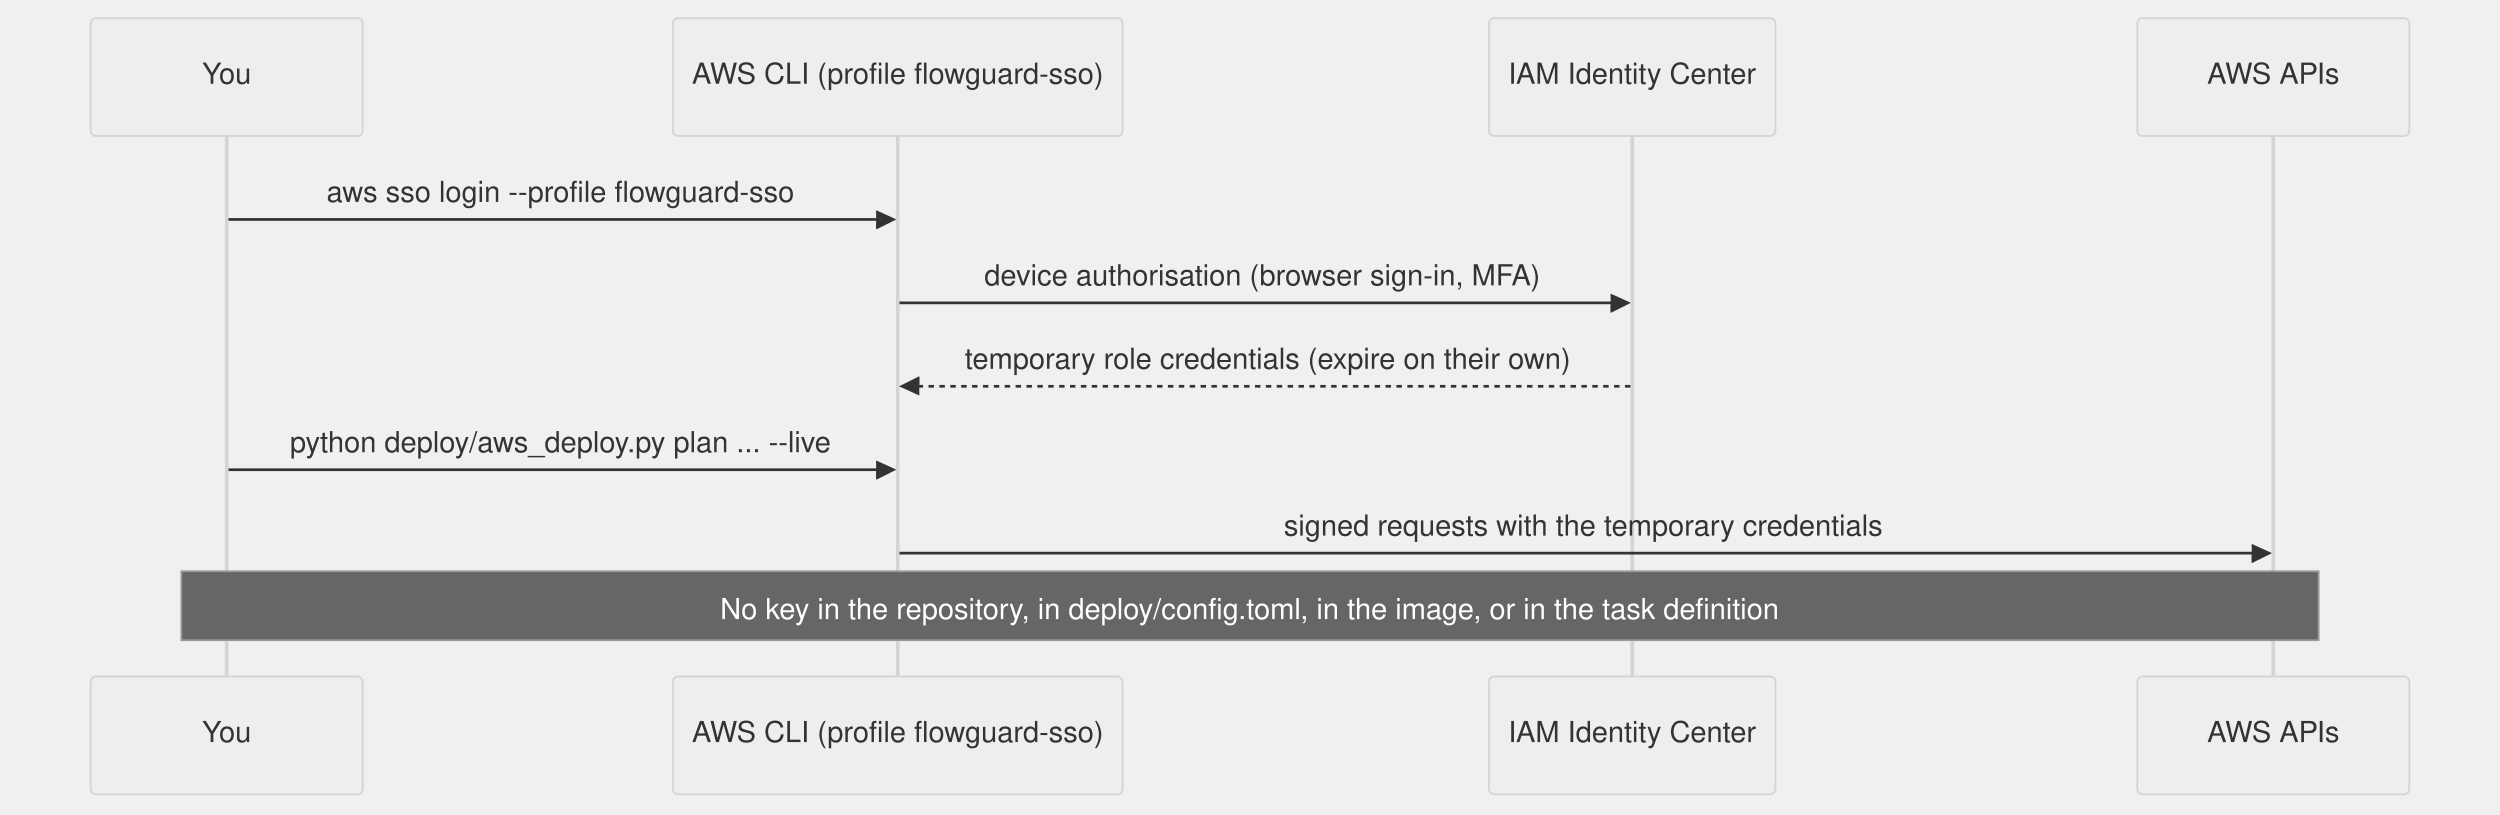
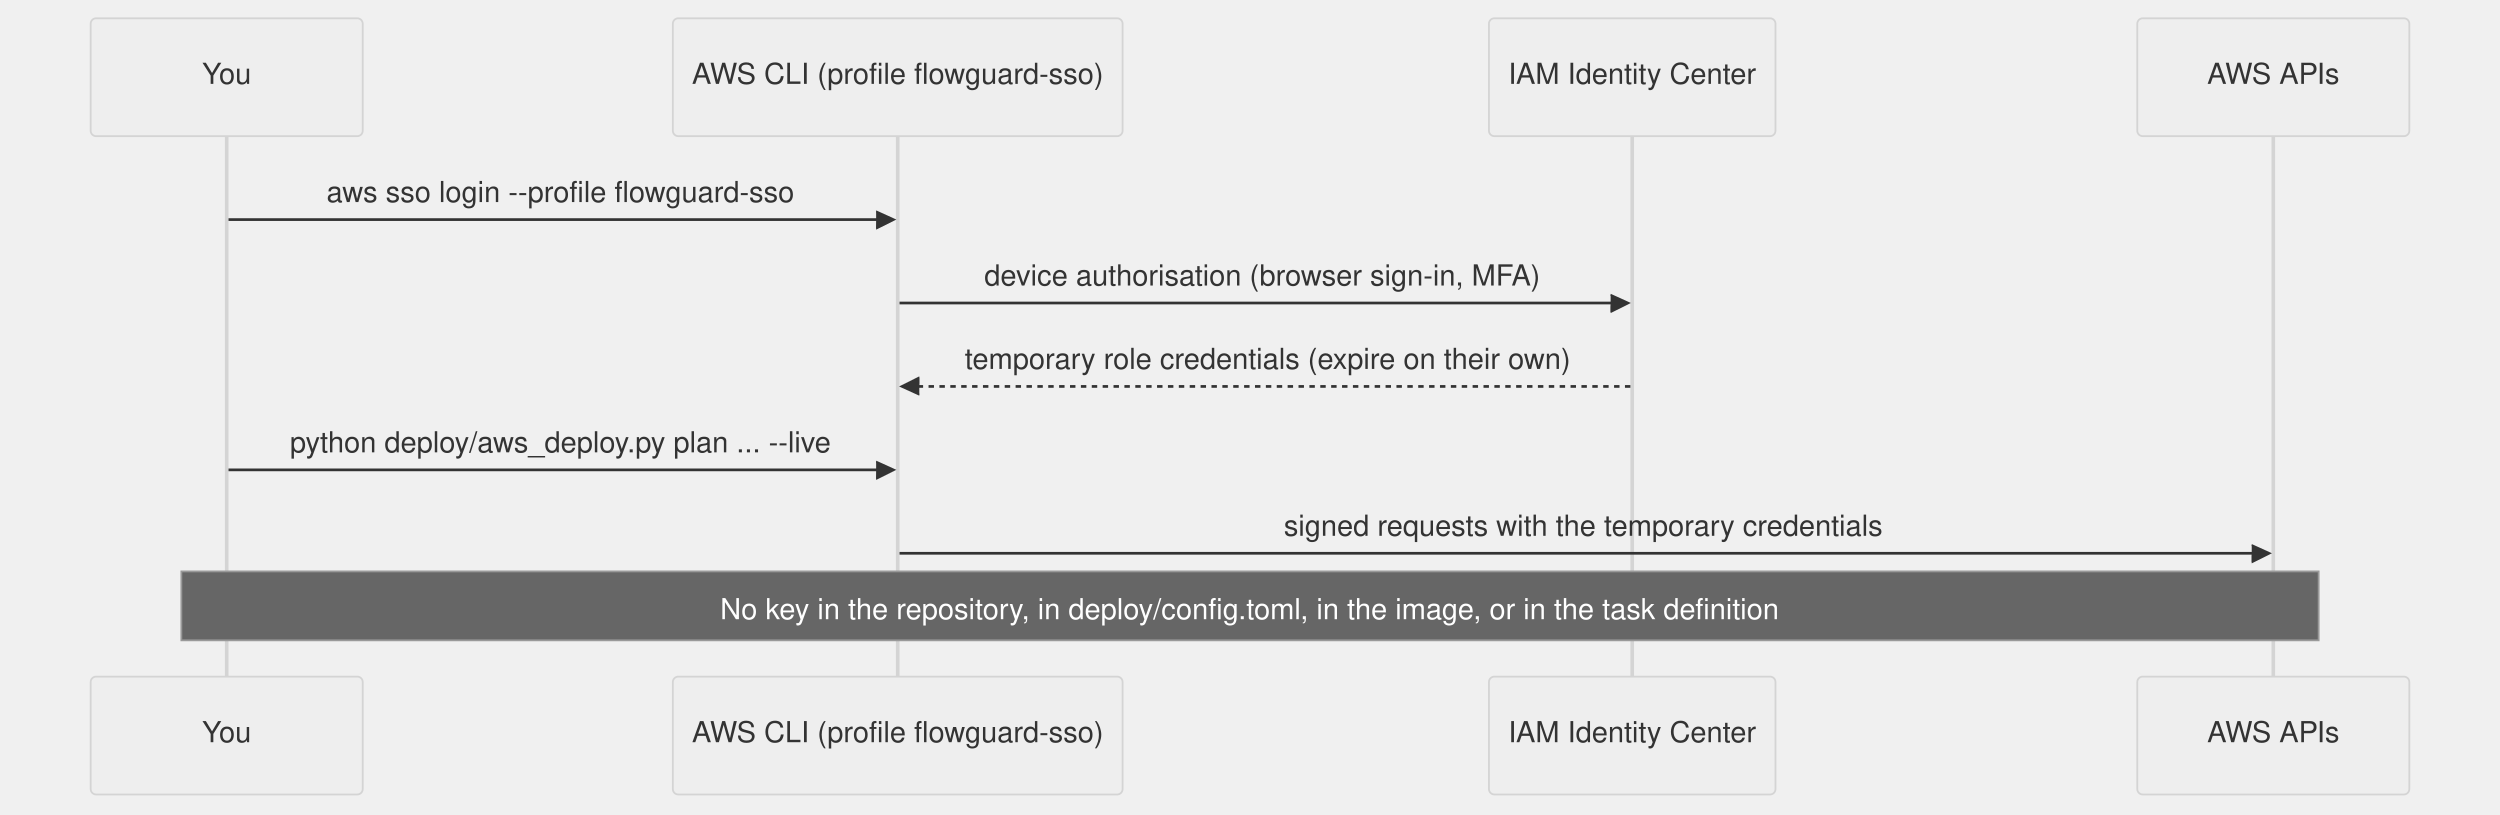
- <svg xmlns="http://www.w3.org/2000/svg" aria-roledescription="sequence" role="graphics-document document" viewBox="-50 -10 1378.5 449" style="max-width: 1378.5px;" width="100%" id="d74">
+ <svg xmlns="http://www.w3.org/2000/svg" aria-roledescription="sequence" role="graphics-document document" viewBox="-50 -10 1378.5 449" style="max-width: 1378.5px;" width="1378" height="449" id="d74">
  <g>
    <rect class="actor actor-bottom" ry="3" rx="3" name="AWS" height="65" width="150" stroke="#666" fill="#eaeaea" y="363" x="1128.5" />
    <text style="text-anchor: middle; font-size: 16px; font-weight: 400; font-family: Helvetica, Arial, sans-serif;" class="actor actor-box" alignment-baseline="central" dominant-baseline="central" y="395.5" x="1203.5">
      <tspan dy="0" x="1203.5">AWS APIs</tspan>
    </text>
  </g>
  <g>
    <rect class="actor actor-bottom" ry="3" rx="3" name="IdC" height="65" width="158" stroke="#666" fill="#eaeaea" y="363" x="771" />
    <text style="text-anchor: middle; font-size: 16px; font-weight: 400; font-family: Helvetica, Arial, sans-serif;" class="actor actor-box" alignment-baseline="central" dominant-baseline="central" y="395.5" x="850">
      <tspan dy="0" x="850">IAM Identity Center</tspan>
    </text>
  </g>
  <g>
    <rect class="actor actor-bottom" ry="3" rx="3" name="CLI" height="65" width="248" stroke="#666" fill="#eaeaea" y="363" x="321" />
    <text style="text-anchor: middle; font-size: 16px; font-weight: 400; font-family: Helvetica, Arial, sans-serif;" class="actor actor-box" alignment-baseline="central" dominant-baseline="central" y="395.5" x="445">
      <tspan dy="0" x="445">AWS CLI (profile flowguard-sso)</tspan>
    </text>
  </g>
  <g>
    <rect class="actor actor-bottom" ry="3" rx="3" name="You" height="65" width="150" stroke="#666" fill="#eaeaea" y="363" x="0" />
    <text style="text-anchor: middle; font-size: 16px; font-weight: 400; font-family: Helvetica, Arial, sans-serif;" class="actor actor-box" alignment-baseline="central" dominant-baseline="central" y="395.5" x="75">
      <tspan dy="0" x="75">You</tspan>
    </text>
  </g>
  <g>
    <line name="AWS" stroke="#999" stroke-width="0.5px" class="actor-line 200" y2="363" x2="1203.5" y1="65" x1="1203.5" id="actor36" />
    <g id="root-36">
      <rect class="actor actor-top" ry="3" rx="3" name="AWS" height="65" width="150" stroke="#666" fill="#eaeaea" y="0" x="1128.5" />
      <text style="text-anchor: middle; font-size: 16px; font-weight: 400; font-family: Helvetica, Arial, sans-serif;" class="actor actor-box" alignment-baseline="central" dominant-baseline="central" y="32.5" x="1203.5">
        <tspan dy="0" x="1203.5">AWS APIs</tspan>
      </text>
    </g>
  </g>
  <g>
    <line name="IdC" stroke="#999" stroke-width="0.5px" class="actor-line 200" y2="363" x2="850" y1="65" x1="850" id="actor35" />
    <g id="root-35">
      <rect class="actor actor-top" ry="3" rx="3" name="IdC" height="65" width="158" stroke="#666" fill="#eaeaea" y="0" x="771" />
      <text style="text-anchor: middle; font-size: 16px; font-weight: 400; font-family: Helvetica, Arial, sans-serif;" class="actor actor-box" alignment-baseline="central" dominant-baseline="central" y="32.5" x="850">
        <tspan dy="0" x="850">IAM Identity Center</tspan>
      </text>
    </g>
  </g>
  <g>
    <line name="CLI" stroke="#999" stroke-width="0.5px" class="actor-line 200" y2="363" x2="445" y1="65" x1="445" id="actor34" />
    <g id="root-34">
      <rect class="actor actor-top" ry="3" rx="3" name="CLI" height="65" width="248" stroke="#666" fill="#eaeaea" y="0" x="321" />
      <text style="text-anchor: middle; font-size: 16px; font-weight: 400; font-family: Helvetica, Arial, sans-serif;" class="actor actor-box" alignment-baseline="central" dominant-baseline="central" y="32.5" x="445">
        <tspan dy="0" x="445">AWS CLI (profile flowguard-sso)</tspan>
      </text>
    </g>
  </g>
  <g>
    <line name="You" stroke="#999" stroke-width="0.5px" class="actor-line 200" y2="363" x2="75" y1="65" x1="75" id="actor33" />
    <g id="root-33">
      <rect class="actor actor-top" ry="3" rx="3" name="You" height="65" width="150" stroke="#666" fill="#eaeaea" y="0" x="0" />
      <text style="text-anchor: middle; font-size: 16px; font-weight: 400; font-family: Helvetica, Arial, sans-serif;" class="actor actor-box" alignment-baseline="central" dominant-baseline="central" y="32.5" x="75">
        <tspan dy="0" x="75">You</tspan>
      </text>
    </g>
  </g>
  <style>#d74{font-family:Helvetica,Arial,sans-serif;font-size:16px;fill:#000000;}#d74 .error-icon{fill:#552222;}#d74 .error-text{fill:#552222;stroke:#552222;}#d74 .edge-thickness-normal{stroke-width:1px;}#d74 .edge-thickness-thick{stroke-width:3.5px;}#d74 .edge-pattern-solid{stroke-dasharray:0;}#d74 .edge-thickness-invisible{stroke-width:0;fill:none;}#d74 .edge-pattern-dashed{stroke-dasharray:3;}#d74 .edge-pattern-dotted{stroke-dasharray:2;}#d74 .marker{fill:#666;stroke:#666;}#d74 .marker.cross{stroke:#666;}#d74 svg{font-family:Helvetica,Arial,sans-serif;font-size:16px;}#d74 p{margin:0;}#d74 .actor{stroke:hsl(0, 0%, 83%);fill:#eee;}#d74 text.actor&gt;tspan{fill:#333;stroke:none;}#d74 .actor-line{stroke:hsl(0, 0%, 83%);}#d74 .messageLine0{stroke-width:1.5;stroke-dasharray:none;stroke:#333;}#d74 .messageLine1{stroke-width:1.5;stroke-dasharray:2,2;stroke:#333;}#d74 #arrowhead path{fill:#333;stroke:#333;}#d74 .sequenceNumber{fill:white;}#d74 #sequencenumber{fill:#333;}#d74 #crosshead path{fill:#333;stroke:#333;}#d74 .messageText{fill:#333;stroke:none;}#d74 .labelBox{stroke:hsl(0, 0%, 83%);fill:#eee;}#d74 .labelText,#d74 .labelText&gt;tspan{fill:#333;stroke:none;}#d74 .loopText,#d74 .loopText&gt;tspan{fill:#333;stroke:none;}#d74 .loopLine{stroke-width:2px;stroke-dasharray:2,2;stroke:hsl(0, 0%, 83%);fill:hsl(0, 0%, 83%);}#d74 .note{stroke:#999;fill:#666;}#d74 .noteText,#d74 .noteText&gt;tspan{fill:#fff;stroke:none;}#d74 .activation0{fill:#f4f4f4;stroke:#666;}#d74 .activation1{fill:#f4f4f4;stroke:#666;}#d74 .activation2{fill:#f4f4f4;stroke:#666;}#d74 .actorPopupMenu{position:absolute;}#d74 .actorPopupMenuPanel{position:absolute;fill:#eee;box-shadow:0px 8px 16px 0px rgba(0,0,0,0.2);filter:drop-shadow(3px 5px 2px rgb(0 0 0 / 0.4));}#d74 .actor-man line{stroke:hsl(0, 0%, 83%);fill:#eee;}#d74 .actor-man circle,#d74 line{stroke:hsl(0, 0%, 83%);fill:#eee;stroke-width:2px;}#d74 :root{--mermaid-font-family:Helvetica,Arial,sans-serif;}</style>
  <g />
  <defs>
    <symbol height="24" width="24" id="computer">
      <path d="M2 2v13h20v-13h-20zm18 11h-16v-9h16v9zm-10.228 6l.466-1h3.524l.467 1h-4.457zm14.228 3h-24l2-6h2.104l-1.33 4h18.45l-1.297-4h2.073l2 6zm-5-10h-14v-7h14v7z" transform="scale(.5)" />
    </symbol>
  </defs>
  <defs>
    <symbol clip-rule="evenodd" fill-rule="evenodd" id="database">
      <path d="M12.258.001l.256.004.255.005.253.008.251.01.249.012.247.015.246.016.242.019.241.02.239.023.236.024.233.027.231.028.229.031.225.032.223.034.22.036.217.038.214.04.211.041.208.043.205.045.201.046.198.048.194.05.191.051.187.053.183.054.18.056.175.057.172.059.168.06.163.061.16.063.155.064.15.066.074.033.073.033.071.034.07.034.069.035.068.035.067.035.066.035.064.036.064.036.062.036.06.036.06.037.058.037.058.037.055.038.055.038.053.038.052.038.051.039.05.039.048.039.047.039.045.04.044.04.043.04.041.04.04.041.039.041.037.041.036.041.034.041.033.042.032.042.03.042.029.042.027.042.026.043.024.043.023.043.021.043.02.043.018.044.017.043.015.044.013.044.012.044.011.045.009.044.007.045.006.045.004.045.002.045.001.045v17l-.001.045-.002.045-.004.045-.006.045-.007.045-.009.044-.011.045-.012.044-.013.044-.015.044-.017.043-.018.044-.02.043-.021.043-.023.043-.024.043-.026.043-.027.042-.029.042-.03.042-.032.042-.033.042-.034.041-.036.041-.037.041-.039.041-.04.041-.041.04-.043.04-.044.04-.045.04-.047.039-.048.039-.05.039-.051.039-.052.038-.053.038-.055.038-.055.038-.058.037-.058.037-.06.037-.06.036-.062.036-.064.036-.064.036-.066.035-.067.035-.068.035-.069.035-.07.034-.071.034-.073.033-.074.033-.15.066-.155.064-.16.063-.163.061-.168.06-.172.059-.175.057-.18.056-.183.054-.187.053-.191.051-.194.05-.198.048-.201.046-.205.045-.208.043-.211.041-.214.04-.217.038-.22.036-.223.034-.225.032-.229.031-.231.028-.233.027-.236.024-.239.023-.241.02-.242.019-.246.016-.247.015-.249.012-.251.01-.253.008-.255.005-.256.004-.258.001-.258-.001-.256-.004-.255-.005-.253-.008-.251-.01-.249-.012-.247-.015-.245-.016-.243-.019-.241-.02-.238-.023-.236-.024-.234-.027-.231-.028-.228-.031-.226-.032-.223-.034-.22-.036-.217-.038-.214-.04-.211-.041-.208-.043-.204-.045-.201-.046-.198-.048-.195-.05-.19-.051-.187-.053-.184-.054-.179-.056-.176-.057-.172-.059-.167-.06-.164-.061-.159-.063-.155-.064-.151-.066-.074-.033-.072-.033-.072-.034-.07-.034-.069-.035-.068-.035-.067-.035-.066-.035-.064-.036-.063-.036-.062-.036-.061-.036-.06-.037-.058-.037-.057-.037-.056-.038-.055-.038-.053-.038-.052-.038-.051-.039-.049-.039-.049-.039-.046-.039-.046-.04-.044-.04-.043-.04-.041-.04-.04-.041-.039-.041-.037-.041-.036-.041-.034-.041-.033-.042-.032-.042-.03-.042-.029-.042-.027-.042-.026-.043-.024-.043-.023-.043-.021-.043-.02-.043-.018-.044-.017-.043-.015-.044-.013-.044-.012-.044-.011-.045-.009-.044-.007-.045-.006-.045-.004-.045-.002-.045-.001-.045v-17l.001-.045.002-.045.004-.045.006-.045.007-.045.009-.044.011-.045.012-.044.013-.044.015-.044.017-.043.018-.044.02-.043.021-.043.023-.043.024-.043.026-.043.027-.042.029-.042.03-.042.032-.042.033-.042.034-.041.036-.041.037-.041.039-.041.04-.041.041-.04.043-.04.044-.04.046-.04.046-.039.049-.039.049-.039.051-.039.052-.038.053-.038.055-.038.056-.038.057-.037.058-.037.06-.037.061-.036.062-.036.063-.036.064-.036.066-.035.067-.035.068-.035.069-.035.07-.034.072-.034.072-.033.074-.033.151-.066.155-.064.159-.063.164-.061.167-.06.172-.059.176-.057.179-.056.184-.054.187-.053.19-.051.195-.05.198-.048.201-.046.204-.045.208-.043.211-.041.214-.04.217-.038.22-.036.223-.034.226-.032.228-.031.231-.028.234-.027.236-.024.238-.023.241-.02.243-.019.245-.016.247-.015.249-.012.251-.01.253-.008.255-.005.256-.004.258-.001.258.001zm-9.258 20.499v.01l.001.021.003.021.004.022.005.021.006.022.007.022.009.023.01.022.011.023.012.023.013.023.015.023.016.024.017.023.018.024.019.024.021.024.022.025.023.024.024.025.052.049.056.05.061.051.066.051.07.051.075.051.079.052.084.052.088.052.092.052.097.052.102.051.105.052.11.052.114.051.119.051.123.051.127.05.131.05.135.05.139.048.144.049.147.047.152.047.155.047.16.045.163.045.167.043.171.043.176.041.178.041.183.039.187.039.19.037.194.035.197.035.202.033.204.031.209.03.212.029.216.027.219.025.222.024.226.021.23.02.233.018.236.016.24.015.243.012.246.01.249.008.253.005.256.004.259.001.26-.001.257-.004.254-.005.25-.008.247-.011.244-.012.241-.014.237-.016.233-.018.231-.021.226-.021.224-.024.22-.026.216-.027.212-.028.21-.031.205-.031.202-.034.198-.034.194-.036.191-.037.187-.039.183-.04.179-.04.175-.042.172-.043.168-.044.163-.045.16-.046.155-.046.152-.047.148-.048.143-.049.139-.049.136-.05.131-.05.126-.05.123-.051.118-.052.114-.051.11-.052.106-.052.101-.052.096-.052.092-.052.088-.053.083-.051.079-.052.074-.052.07-.051.065-.051.06-.051.056-.05.051-.05.023-.024.023-.025.021-.024.02-.024.019-.024.018-.024.017-.024.015-.023.014-.024.013-.023.012-.023.01-.023.01-.022.008-.022.006-.022.006-.022.004-.022.004-.021.001-.021.001-.021v-4.127l-.077.055-.08.053-.083.054-.085.053-.087.052-.09.052-.093.051-.095.05-.097.05-.1.049-.102.049-.105.048-.106.047-.109.047-.111.046-.114.045-.115.045-.118.044-.12.043-.122.042-.124.042-.126.041-.128.04-.13.04-.132.038-.134.038-.135.037-.138.037-.139.035-.142.035-.143.034-.144.033-.147.032-.148.031-.15.03-.151.03-.153.029-.154.027-.156.027-.158.026-.159.025-.161.024-.162.023-.163.022-.165.021-.166.02-.167.019-.169.018-.169.017-.171.016-.173.015-.173.014-.175.013-.175.012-.177.011-.178.01-.179.008-.179.008-.181.006-.182.005-.182.004-.184.003-.184.002h-.37l-.184-.002-.184-.003-.182-.004-.182-.005-.181-.006-.179-.008-.179-.008-.178-.01-.176-.011-.176-.012-.175-.013-.173-.014-.172-.015-.171-.016-.17-.017-.169-.018-.167-.019-.166-.02-.165-.021-.163-.022-.162-.023-.161-.024-.159-.025-.157-.026-.156-.027-.155-.027-.153-.029-.151-.03-.15-.03-.148-.031-.146-.032-.145-.033-.143-.034-.141-.035-.14-.035-.137-.037-.136-.037-.134-.038-.132-.038-.13-.04-.128-.04-.126-.041-.124-.042-.122-.042-.12-.044-.117-.043-.116-.045-.113-.045-.112-.046-.109-.047-.106-.047-.105-.048-.102-.049-.1-.049-.097-.05-.095-.05-.093-.052-.09-.051-.087-.052-.085-.053-.083-.054-.08-.054-.077-.054v4.127zm0-5.654v.011l.001.021.003.021.004.021.005.022.006.022.007.022.009.022.01.022.011.023.012.023.013.023.015.024.016.023.017.024.018.024.019.024.021.024.022.024.023.025.024.024.052.05.056.05.061.05.066.051.07.051.075.052.079.051.084.052.088.052.092.052.097.052.102.052.105.052.11.051.114.051.119.052.123.05.127.051.131.05.135.049.139.049.144.048.147.048.152.047.155.046.16.045.163.045.167.044.171.042.176.042.178.04.183.04.187.038.19.037.194.036.197.034.202.033.204.032.209.03.212.028.216.027.219.025.222.024.226.022.23.02.233.018.236.016.24.014.243.012.246.01.249.008.253.006.256.003.259.001.26-.001.257-.003.254-.006.25-.008.247-.01.244-.012.241-.015.237-.016.233-.018.231-.02.226-.022.224-.024.22-.025.216-.027.212-.029.21-.03.205-.032.202-.033.198-.035.194-.036.191-.037.187-.039.183-.039.179-.041.175-.042.172-.043.168-.044.163-.045.16-.045.155-.047.152-.047.148-.048.143-.048.139-.05.136-.049.131-.05.126-.051.123-.051.118-.051.114-.052.11-.052.106-.052.101-.052.096-.052.092-.052.088-.052.083-.052.079-.052.074-.051.07-.052.065-.051.06-.05.056-.051.051-.049.023-.025.023-.024.021-.025.02-.024.019-.024.018-.024.017-.024.015-.023.014-.023.013-.024.012-.022.01-.023.01-.023.008-.022.006-.022.006-.022.004-.021.004-.022.001-.021.001-.021v-4.139l-.077.054-.08.054-.083.054-.085.052-.087.053-.09.051-.093.051-.095.051-.097.05-.1.049-.102.049-.105.048-.106.047-.109.047-.111.046-.114.045-.115.044-.118.044-.12.044-.122.042-.124.042-.126.041-.128.04-.13.039-.132.039-.134.038-.135.037-.138.036-.139.036-.142.035-.143.033-.144.033-.147.033-.148.031-.15.03-.151.03-.153.028-.154.028-.156.027-.158.026-.159.025-.161.024-.162.023-.163.022-.165.021-.166.02-.167.019-.169.018-.169.017-.171.016-.173.015-.173.014-.175.013-.175.012-.177.011-.178.009-.179.009-.179.007-.181.007-.182.005-.182.004-.184.003-.184.002h-.37l-.184-.002-.184-.003-.182-.004-.182-.005-.181-.007-.179-.007-.179-.009-.178-.009-.176-.011-.176-.012-.175-.013-.173-.014-.172-.015-.171-.016-.17-.017-.169-.018-.167-.019-.166-.02-.165-.021-.163-.022-.162-.023-.161-.024-.159-.025-.157-.026-.156-.027-.155-.028-.153-.028-.151-.03-.15-.03-.148-.031-.146-.033-.145-.033-.143-.033-.141-.035-.14-.036-.137-.036-.136-.037-.134-.038-.132-.039-.13-.039-.128-.04-.126-.041-.124-.042-.122-.043-.12-.043-.117-.044-.116-.044-.113-.046-.112-.046-.109-.046-.106-.047-.105-.048-.102-.049-.1-.049-.097-.05-.095-.051-.093-.051-.09-.051-.087-.053-.085-.052-.083-.054-.08-.054-.077-.054v4.139zm0-5.666v.011l.001.02.003.022.004.021.005.022.006.021.007.022.009.023.01.022.011.023.012.023.013.023.015.023.016.024.017.024.018.023.019.024.021.025.022.024.023.024.024.025.052.05.056.05.061.05.066.051.07.051.075.052.079.051.084.052.088.052.092.052.097.052.102.052.105.051.11.052.114.051.119.051.123.051.127.05.131.05.135.05.139.049.144.048.147.048.152.047.155.046.16.045.163.045.167.043.171.043.176.042.178.04.183.04.187.038.19.037.194.036.197.034.202.033.204.032.209.03.212.028.216.027.219.025.222.024.226.021.23.02.233.018.236.017.24.014.243.012.246.01.249.008.253.006.256.003.259.001.26-.001.257-.003.254-.006.25-.008.247-.01.244-.013.241-.014.237-.016.233-.018.231-.02.226-.022.224-.024.22-.025.216-.027.212-.029.21-.03.205-.032.202-.033.198-.035.194-.036.191-.037.187-.039.183-.039.179-.041.175-.042.172-.043.168-.044.163-.045.16-.045.155-.047.152-.047.148-.048.143-.049.139-.049.136-.049.131-.051.126-.05.123-.051.118-.052.114-.051.11-.052.106-.052.101-.052.096-.052.092-.052.088-.052.083-.052.079-.052.074-.052.07-.051.065-.051.06-.051.056-.05.051-.049.023-.025.023-.025.021-.024.02-.024.019-.024.018-.024.017-.024.015-.023.014-.024.013-.023.012-.023.01-.022.01-.023.008-.022.006-.022.006-.022.004-.022.004-.021.001-.021.001-.021v-4.153l-.077.054-.08.054-.083.053-.085.053-.087.053-.09.051-.093.051-.095.051-.097.05-.1.049-.102.048-.105.048-.106.048-.109.046-.111.046-.114.046-.115.044-.118.044-.12.043-.122.043-.124.042-.126.041-.128.04-.13.039-.132.039-.134.038-.135.037-.138.036-.139.036-.142.034-.143.034-.144.033-.147.032-.148.032-.15.03-.151.03-.153.028-.154.028-.156.027-.158.026-.159.024-.161.024-.162.023-.163.023-.165.021-.166.02-.167.019-.169.018-.169.017-.171.016-.173.015-.173.014-.175.013-.175.012-.177.01-.178.01-.179.009-.179.007-.181.006-.182.006-.182.004-.184.003-.184.001-.185.001-.185-.001-.184-.001-.184-.003-.182-.004-.182-.006-.181-.006-.179-.007-.179-.009-.178-.01-.176-.01-.176-.012-.175-.013-.173-.014-.172-.015-.171-.016-.17-.017-.169-.018-.167-.019-.166-.02-.165-.021-.163-.023-.162-.023-.161-.024-.159-.024-.157-.026-.156-.027-.155-.028-.153-.028-.151-.03-.15-.03-.148-.032-.146-.032-.145-.033-.143-.034-.141-.034-.14-.036-.137-.036-.136-.037-.134-.038-.132-.039-.13-.039-.128-.041-.126-.041-.124-.041-.122-.043-.12-.043-.117-.044-.116-.044-.113-.046-.112-.046-.109-.046-.106-.048-.105-.048-.102-.048-.1-.05-.097-.049-.095-.051-.093-.051-.09-.052-.087-.052-.085-.053-.083-.053-.08-.054-.077-.054v4.153zm8.74-8.179l-.257.004-.254.005-.25.008-.247.011-.244.012-.241.014-.237.016-.233.018-.231.021-.226.022-.224.023-.22.026-.216.027-.212.028-.21.031-.205.032-.202.033-.198.034-.194.036-.191.038-.187.038-.183.04-.179.041-.175.042-.172.043-.168.043-.163.045-.16.046-.155.046-.152.048-.148.048-.143.048-.139.049-.136.05-.131.05-.126.051-.123.051-.118.051-.114.052-.11.052-.106.052-.101.052-.096.052-.092.052-.088.052-.083.052-.079.052-.074.051-.07.052-.065.051-.06.05-.056.05-.051.05-.023.025-.023.024-.021.024-.02.025-.019.024-.018.024-.017.023-.015.024-.014.023-.013.023-.012.023-.01.023-.01.022-.008.022-.006.023-.006.021-.004.022-.004.021-.001.021-.001.021.001.021.001.021.004.021.004.022.006.021.006.023.008.022.01.022.01.023.012.023.013.023.014.023.015.024.017.023.018.024.019.024.02.025.021.024.023.024.023.025.051.05.056.05.06.05.065.051.07.052.074.051.079.052.083.052.088.052.092.052.096.052.101.052.106.052.11.052.114.052.118.051.123.051.126.051.131.05.136.05.139.049.143.048.148.048.152.048.155.046.16.046.163.045.168.043.172.043.175.042.179.041.183.04.187.038.191.038.194.036.198.034.202.033.205.032.21.031.212.028.216.027.22.026.224.023.226.022.231.021.233.018.237.016.241.014.244.012.247.011.25.008.254.005.257.004.26.001.26-.001.257-.004.254-.005.25-.008.247-.011.244-.012.241-.014.237-.016.233-.018.231-.021.226-.022.224-.023.22-.026.216-.027.212-.028.21-.031.205-.032.202-.033.198-.034.194-.036.191-.038.187-.038.183-.04.179-.041.175-.042.172-.043.168-.043.163-.045.16-.046.155-.046.152-.048.148-.048.143-.048.139-.049.136-.05.131-.05.126-.051.123-.051.118-.051.114-.052.11-.052.106-.052.101-.052.096-.052.092-.052.088-.052.083-.052.079-.052.074-.051.07-.052.065-.051.06-.05.056-.05.051-.05.023-.025.023-.024.021-.024.02-.025.019-.024.018-.024.017-.023.015-.024.014-.023.013-.023.012-.023.01-.023.01-.022.008-.022.006-.023.006-.021.004-.022.004-.021.001-.021.001-.021-.001-.021-.001-.021-.004-.021-.004-.022-.006-.021-.006-.023-.008-.022-.01-.022-.01-.023-.012-.023-.013-.023-.014-.023-.015-.024-.017-.023-.018-.024-.019-.024-.02-.025-.021-.024-.023-.024-.023-.025-.051-.05-.056-.05-.06-.05-.065-.051-.07-.052-.074-.051-.079-.052-.083-.052-.088-.052-.092-.052-.096-.052-.101-.052-.106-.052-.11-.052-.114-.052-.118-.051-.123-.051-.126-.051-.131-.05-.136-.05-.139-.049-.143-.048-.148-.048-.152-.048-.155-.046-.16-.046-.163-.045-.168-.043-.172-.043-.175-.042-.179-.041-.183-.04-.187-.038-.191-.038-.194-.036-.198-.034-.202-.033-.205-.032-.21-.031-.212-.028-.216-.027-.22-.026-.224-.023-.226-.022-.231-.021-.233-.018-.237-.016-.241-.014-.244-.012-.247-.011-.25-.008-.254-.005-.257-.004-.26-.001-.26.001z" transform="scale(.5)" />
    </symbol>
  </defs>
  <defs>
    <symbol height="24" width="24" id="clock">
      <path d="M12 2c5.514 0 10 4.486 10 10s-4.486 10-10 10-10-4.486-10-10 4.486-10 10-10zm0-2c-6.627 0-12 5.373-12 12s5.373 12 12 12 12-5.373 12-12-5.373-12-12-12zm5.848 12.459c.202.038.202.333.001.372-1.907.361-6.045 1.111-6.547 1.111-.719 0-1.301-.582-1.301-1.301 0-.512.77-5.447 1.125-7.445.034-.192.312-.181.343.014l.985 6.238 5.394 1.011z" transform="scale(.5)" />
    </symbol>
  </defs>
  <defs>
    <marker orient="auto-start-reverse" markerHeight="12" markerWidth="12" markerUnits="userSpaceOnUse" refY="5" refX="7.9" id="arrowhead">
      <path d="M -1 0 L 10 5 L 0 10 z" />
    </marker>
  </defs>
  <defs>
    <marker refY="4.5" refX="4" orient="auto" markerHeight="8" markerWidth="15" id="crosshead">
      <path style="stroke-dasharray: 0, 0;" d="M 1,2 L 6,7 M 6,2 L 1,7" stroke-width="1pt" stroke="#000000" fill="none" />
    </marker>
  </defs>
  <defs>
    <marker orient="auto" markerHeight="28" markerWidth="20" refY="7" refX="15.5" id="filled-head">
      <path d="M 18,7 L9,13 L14,7 L9,1 Z" />
    </marker>
  </defs>
  <defs>
    <marker orient="auto" markerHeight="40" markerWidth="60" refY="15" refX="15" id="sequencenumber">
      <circle r="6" cy="15" cx="15" />
    </marker>
  </defs>
  <g>
    <rect class="note" height="38" width="1178.5" stroke="#666" fill="#EDF2AE" y="305" x="50" />
    <text style="font-family: Helvetica, Arial, sans-serif; font-size: 16px; font-weight: 400;" dy="1em" class="noteText" alignment-baseline="middle" dominant-baseline="middle" text-anchor="middle" y="310" x="639">
      <tspan x="639">No key in the repository, in deploy/config.toml, in the image, or in the task definition</tspan>
    </text>
  </g>
  <text style="font-family: Helvetica, Arial, sans-serif; font-size: 16px; font-weight: 400;" dy="1em" class="messageText" alignment-baseline="middle" dominant-baseline="middle" text-anchor="middle" y="80" x="259">aws sso login --profile flowguard-sso</text>
  <line style="fill: none;" marker-end="url(#arrowhead)" stroke="none" stroke-width="2" class="messageLine0" y2="111" x2="441" y1="111" x1="76" />
  <text style="font-family: Helvetica, Arial, sans-serif; font-size: 16px; font-weight: 400;" dy="1em" class="messageText" alignment-baseline="middle" dominant-baseline="middle" text-anchor="middle" y="126" x="646">device authorisation (browser sign-in, MFA)</text>
  <line style="fill: none;" marker-end="url(#arrowhead)" stroke="none" stroke-width="2" class="messageLine0" y2="157" x2="846" y1="157" x1="446" />
  <text style="font-family: Helvetica, Arial, sans-serif; font-size: 16px; font-weight: 400;" dy="1em" class="messageText" alignment-baseline="middle" dominant-baseline="middle" text-anchor="middle" y="172" x="649">temporary role credentials (expire on their own)</text>
  <line style="stroke-dasharray: 3, 3; fill: none;" marker-end="url(#arrowhead)" stroke="none" stroke-width="2" class="messageLine1" y2="203" x2="449" y1="203" x1="849" />
  <text style="font-family: Helvetica, Arial, sans-serif; font-size: 16px; font-weight: 400;" dy="1em" class="messageText" alignment-baseline="middle" dominant-baseline="middle" text-anchor="middle" y="218" x="259">python deploy/aws_deploy.py plan ... --live</text>
  <line style="fill: none;" marker-end="url(#arrowhead)" stroke="none" stroke-width="2" class="messageLine0" y2="249" x2="441" y1="249" x1="76" />
  <text style="font-family: Helvetica, Arial, sans-serif; font-size: 16px; font-weight: 400;" dy="1em" class="messageText" alignment-baseline="middle" dominant-baseline="middle" text-anchor="middle" y="264" x="823">signed requests with the temporary credentials</text>
  <line style="fill: none;" marker-end="url(#arrowhead)" stroke="none" stroke-width="2" class="messageLine0" y2="295" x2="1199.5" y1="295" x1="446" />
</svg>
